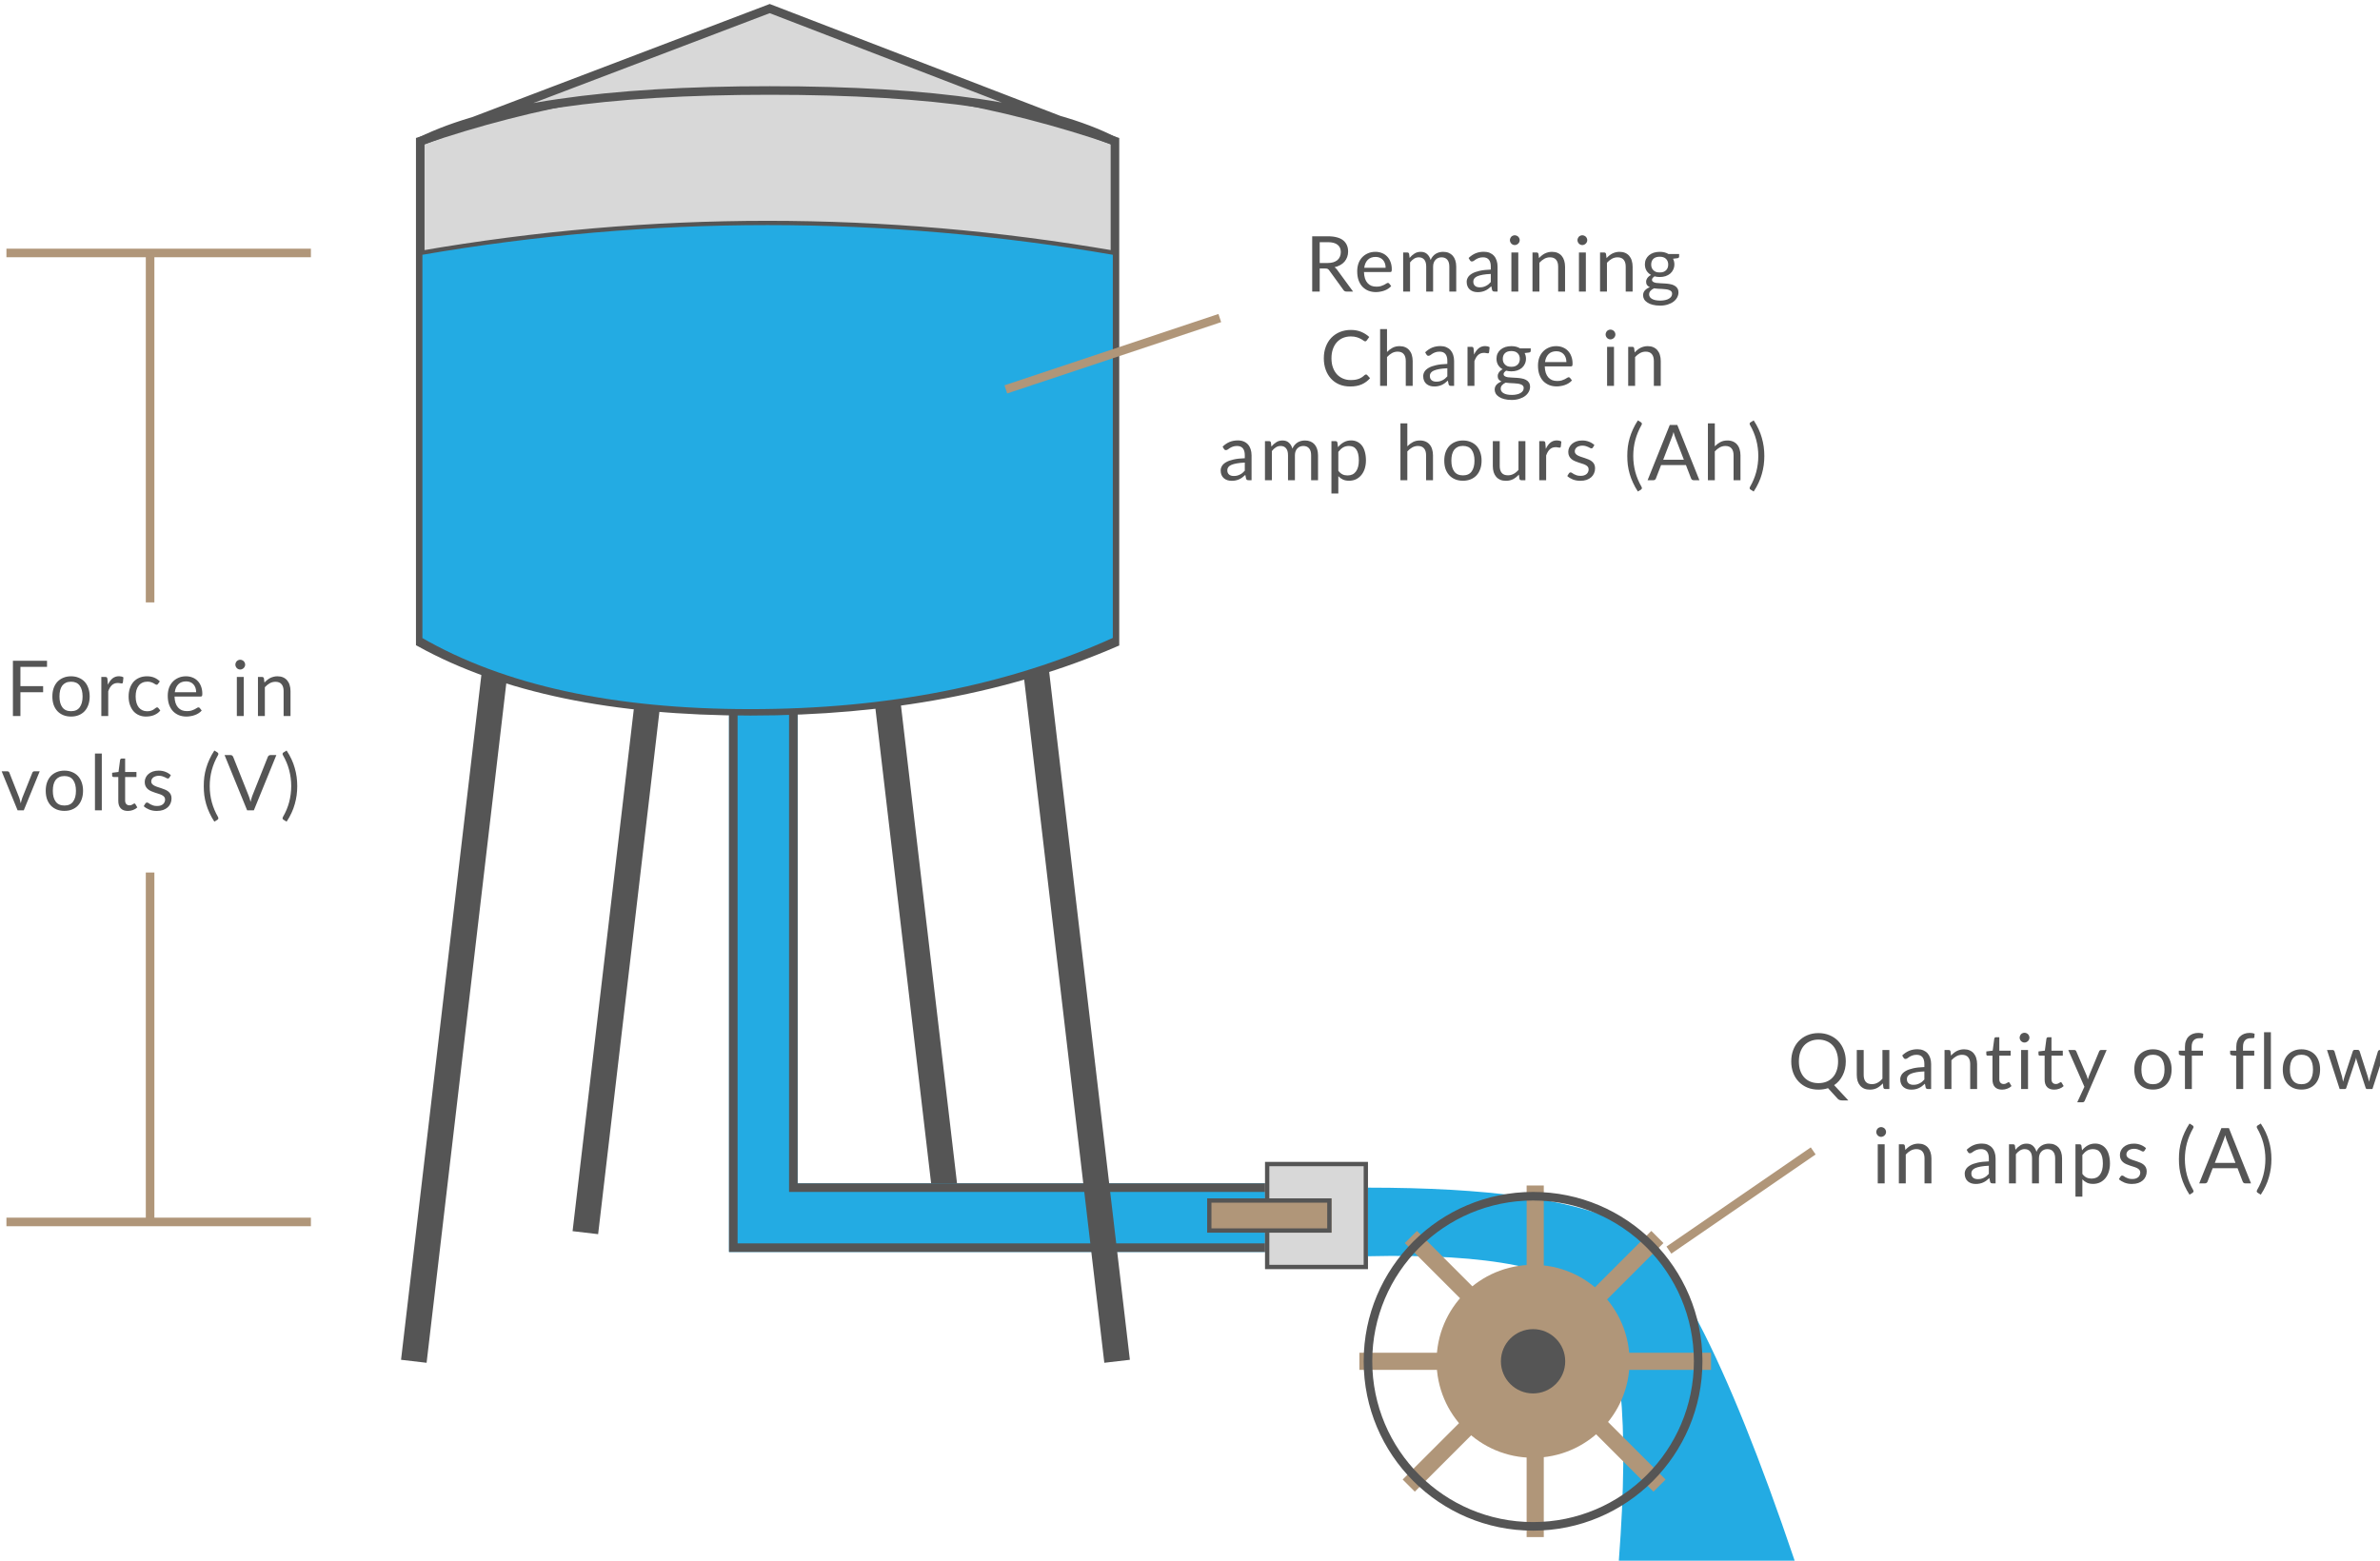
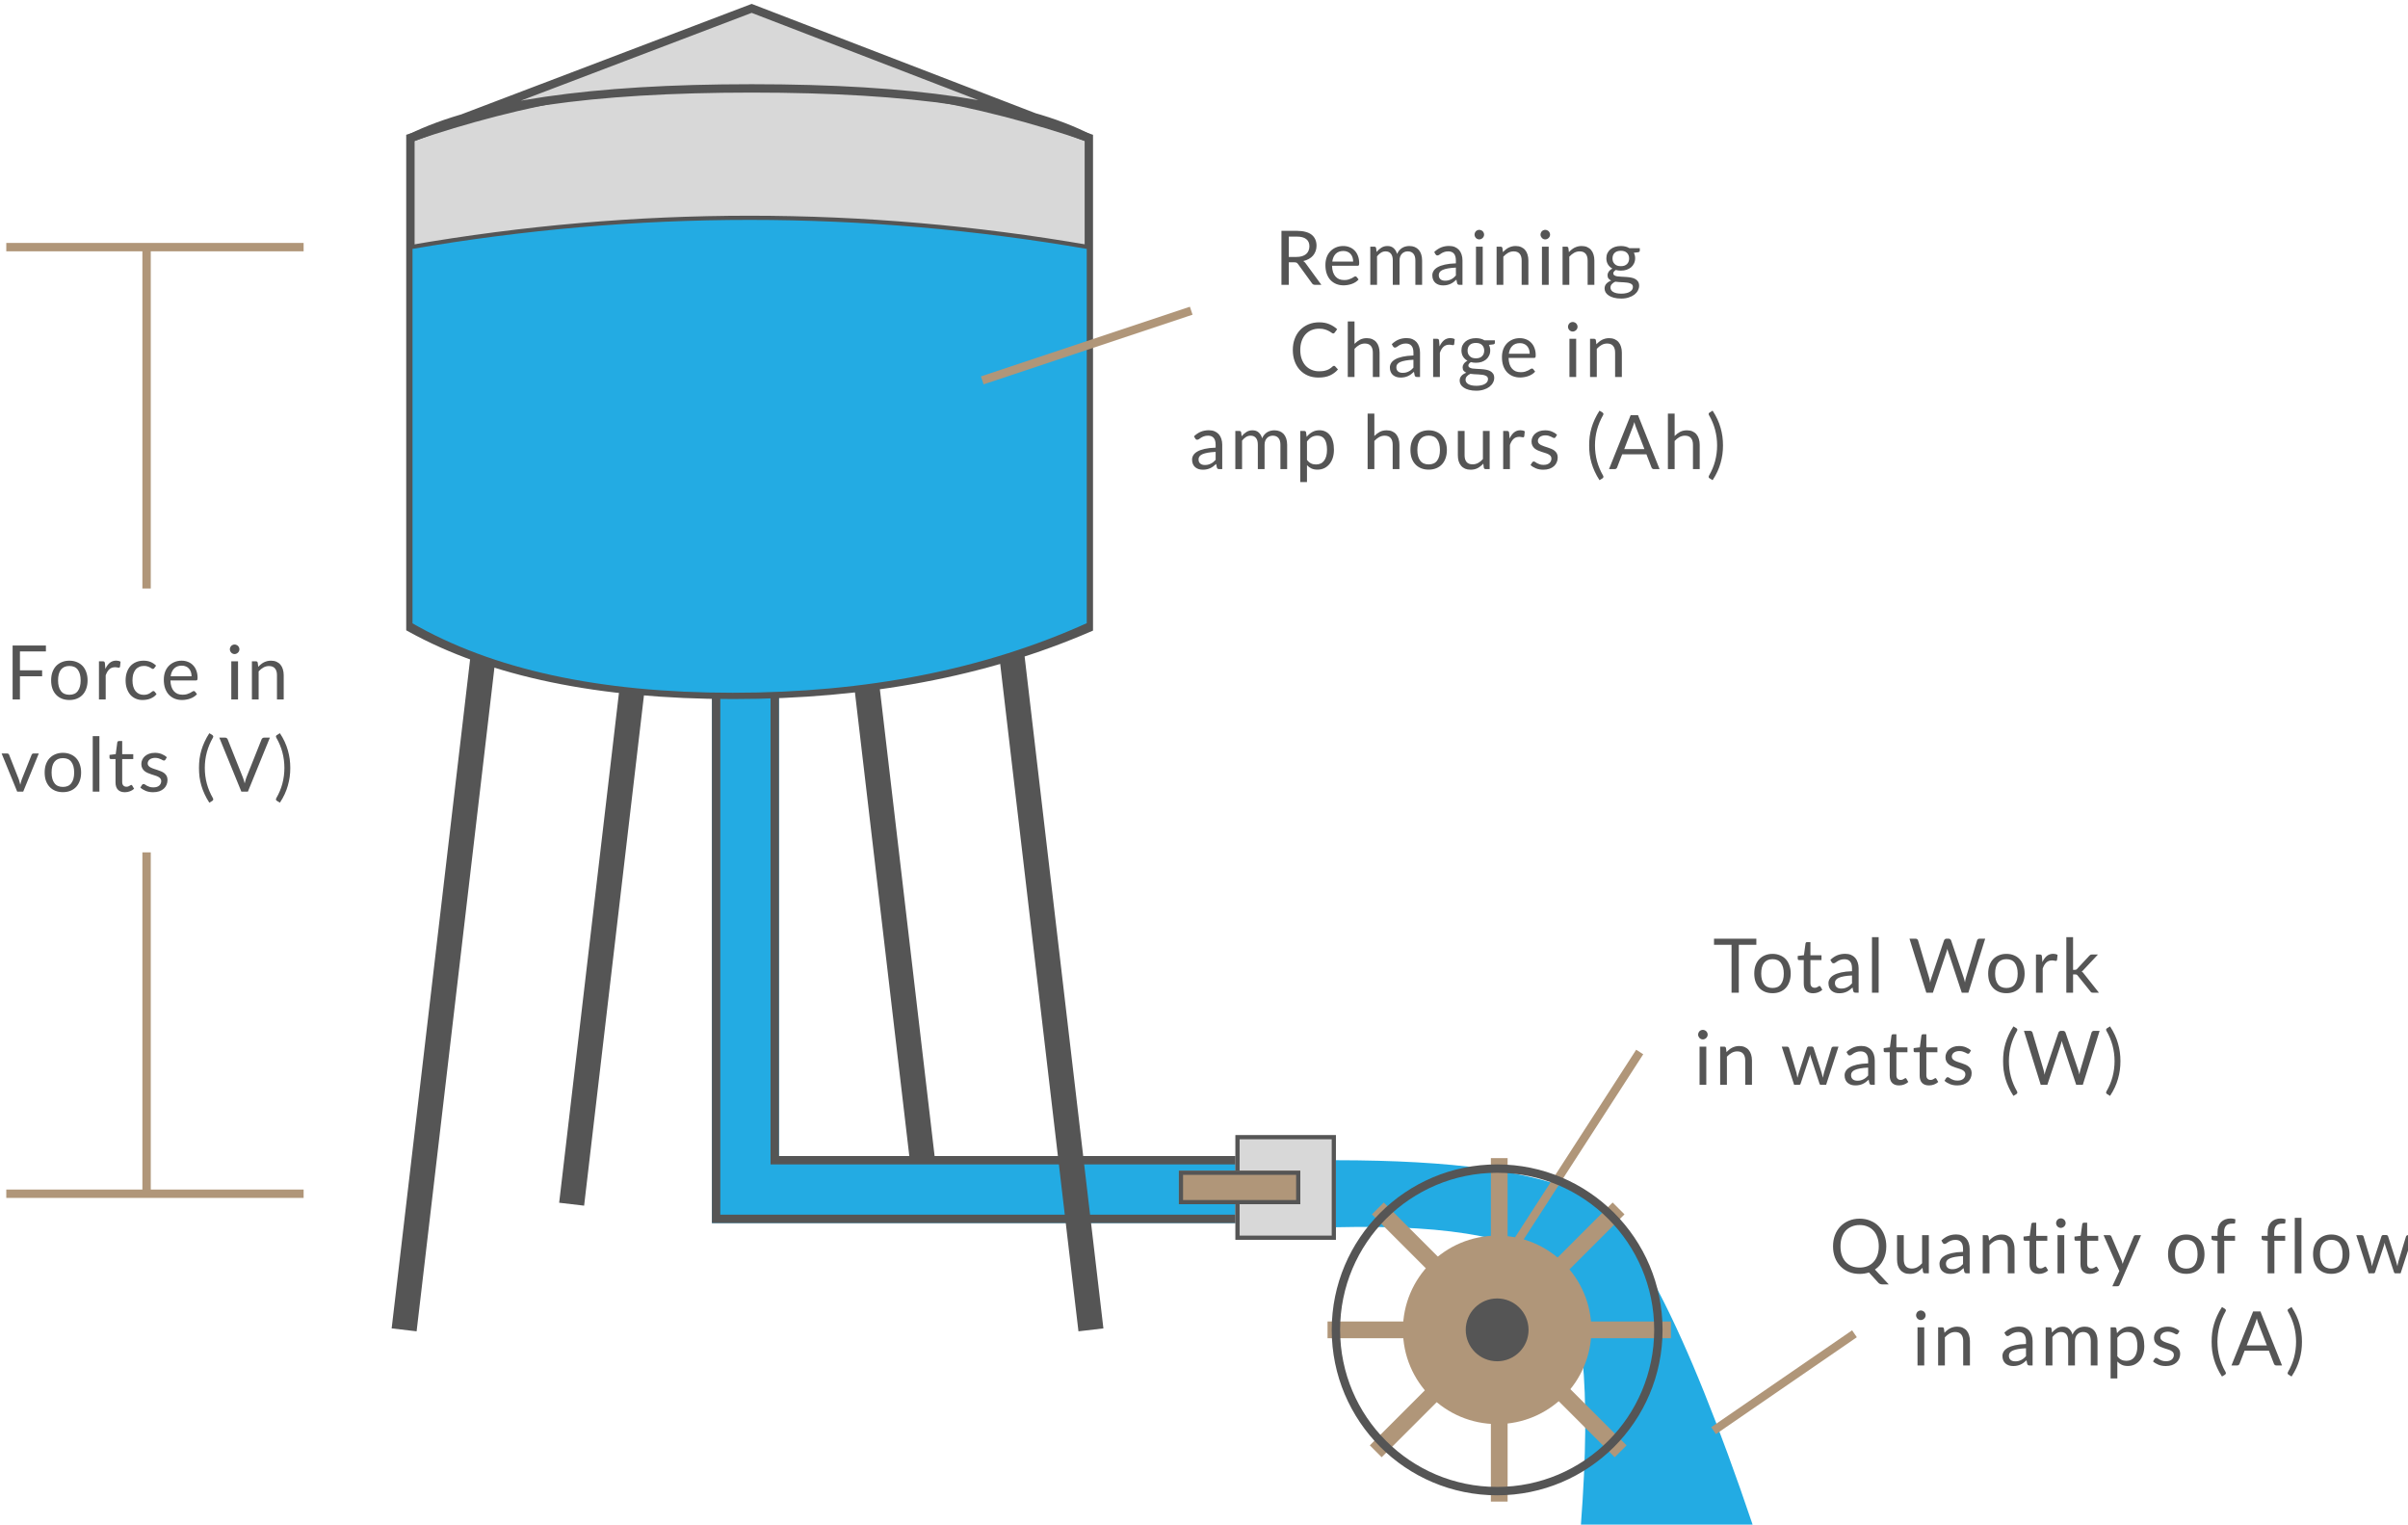
- <svg xmlns="http://www.w3.org/2000/svg" xmlns:xlink="http://www.w3.org/1999/xlink" width="555px" height="364px" viewBox="0 0 555 364" version="1.1">
+ <svg xmlns="http://www.w3.org/2000/svg" xmlns:xlink="http://www.w3.org/1999/xlink" width="575px" height="364px" viewBox="0 0 575 364" version="1.1">
  <defs>
    <path d="M90,274 L90,158 L74,158 L74,282 L74,290 L201,290 L201,274 L90,274 Z" id="path-1" />
    <rect id="path-2" x="14" y="0" width="24" height="25" />
    <rect id="path-3" x="11" y="-2" width="8" height="29" />
  </defs>
  <g id="Page-1" stroke="none" stroke-width="1" fill="none" fill-rule="evenodd">
    <g id="Letter" transform="translate(-966, -575)">
      <g id="Water_Tower_w_Units" transform="translate(964, 577)">
        <g id="Water-Tower" transform="translate(98, 0)">
          <path d="M40.5,123.5 L59.5,285.5" id="Line-Copy-2" stroke="#555555" stroke-width="6" transform="translate(50, 204.5) scale(-1, 1) translate(-50, -204.5) " />
          <path d="M106.5,123.5 L125.5,285.5" id="Line-Copy-3" stroke="#555555" stroke-width="6" />
          <g id="Combined-Shape">
            <use fill="#23ABE3" fill-rule="evenodd" xlink:href="#path-1" />
            <path stroke="#555555" stroke-width="2" d="M89,159 L75,159 L75,289 L200,289 L200,275 L89,275 L89,159 Z" />
          </g>
          <path d="M145.5,153.5 L164.5,315.5" id="Line" stroke="#555555" stroke-width="6" />
          <path d="M0.5,153.5 L19.5,315.5" id="Line-Copy" stroke="#555555" stroke-width="6" transform="translate(10, 234.5) scale(-1, 1) translate(-10, -234.5) " />
          <path d="M2,30.895 L2,147.895 C21.333,158.561 47,163.895 79,163.895 C111,163.895 139.333,158.561 164,147.895 L164,30.895 C137,21.632 110,17 83,17 C56,17 29,21.632 2,30.895 Z" id="Path-3" stroke="#555555" stroke-width="2" fill="#D8D8D8" />
          <path d="M2,57 L2,147.109 C21.333,158.299 47,163.895 79,163.895 C111,163.895 139.333,158.299 164,147.109 L164,57 C137,52.333 110,50 83,50 C56,50 29,52.333 2,57 Z" id="Path-3-Copy" stroke="#555555" fill="#23ABE3" />
          <path d="M2,31 L83.491,0 L164,31 C148.636,23.07 121.8,19.105 83.491,19.105 C45.182,19.105 18.018,23.07 2,31 Z" id="Path-2" stroke="#555555" stroke-width="2" fill="#D8D8D8" />
        </g>
        <g id="Valve" transform="translate(283, 269)">
          <g id="Rectangle-2">
            <use fill="#D8D8D8" fill-rule="evenodd" xlink:href="#path-2" />
            <rect stroke="#555555" stroke-width="1" x="14.5" y="0.5" width="23" height="24" />
          </g>
          <g id="Rectangle-3" transform="translate(15, 12.5) rotate(-270) translate(-15, -12.5) ">
            <use fill="#B09679" fill-rule="evenodd" xlink:href="#path-3" />
            <rect stroke="#555555" stroke-width="1" x="11.5" y="-1.5" width="7" height="28" />
          </g>
        </g>
        <path d="M321,275 C348.667,275 368.167,277.667 379.5,283 C390.833,288.333 404.5,314.667 420.5,362 L379.5,362 C382,329.333 380,309.167 373.5,301.5 C367,293.833 349.5,290.333 321,291 L321,275 Z" id="Path-4" fill="#23ABE3" />
        <g id="Labels" transform="translate(0, 48)">
          <path d="M73.5,9 L4.5,9" id="Line-2" stroke="#B09679" stroke-width="2" stroke-linecap="square" />
          <path d="M73.5,235 L4.5,235" id="Line-2-Copy" stroke="#B09679" stroke-width="2" stroke-linecap="square" />
          <path d="M37,9.5 L37,89.5" id="Line-3" stroke="#B09679" stroke-width="2" stroke-linecap="square" />
          <path d="M37,154.5 L37,234.5" id="Line-3-Copy" stroke="#B09679" stroke-width="2" stroke-linecap="square" />
          <path d="M237.5,24.5 L285.5,40.5" id="Line-4" stroke="#B09679" stroke-width="2" stroke-linecap="square" transform="translate(261.5, 32.5) scale(-1, 1) translate(-261.5, -32.5) " />
-           <path d="M392,241 L424,219" id="Line-4-Copy" stroke="#B09679" stroke-width="2" stroke-linecap="square" />
+           <path d="M412,291 L444,269" id="Line-4-Copy" stroke="#B09679" stroke-width="2" stroke-linecap="square" />
          <text id="Remaining-Charge-in" font-family="Lato-Regular, Lato" font-size="18" font-weight="normal" letter-spacing="0.695" fill="#555555">
            <tspan x="306.355" y="18">Remaining</tspan>
            <tspan x="309.847" y="40">Charge in </tspan>
            <tspan x="286.073" y="62">amp hours (Ah)</tspan>
          </text>
          <text id="Quantity-of-flow-in" font-family="Lato-Regular, Lato" font-size="18" font-weight="normal" letter-spacing="0.695" fill="#555555">
-             <tspan x="418.848" y="204">Quantity of flow</tspan>
-             <tspan x="438.52" y="226"> in amps (A)</tspan>
+             <tspan x="438.848" y="254">Quantity of flow</tspan>
+             <tspan x="458.52" y="276"> in amps (A)</tspan>
+           </text>
+           <path d="M362,250 L393,202" id="Line-4-Copy-3" stroke="#B09679" stroke-width="2" stroke-linecap="square" />
+           <text id="Total-Work-in-watts" font-family="Lato-Regular, Lato" font-size="18" font-weight="normal" letter-spacing="0.695" fill="#555555">
+             <tspan x="411.018" y="187">Total Work </tspan>
+             <tspan x="406.472" y="209">in watts (W)</tspan>
          </text>
          <text id="Force-in-volts-(V)" font-family="Lato-Regular, Lato" font-size="18" font-weight="normal" letter-spacing="0.695" fill="#555555">
            <tspan x="3.373" y="117">Force in </tspan>
            <tspan x="2.184" y="139">volts (V)</tspan>
          </text>
        </g>
        <g id="Water-Wheel" transform="translate(320, 276)">
          <path d="M40,0.5 L40,78.5" id="Line-5" stroke="#B09679" stroke-width="4" stroke-linecap="square" />
          <path d="M40,0.5 L40,78.5" id="Line-5-Copy" stroke="#B09679" stroke-width="4" stroke-linecap="square" transform="translate(40, 39.5) rotate(-270) translate(-40, -39.5) " />
          <path d="M40,0.5 L40,78.5" id="Line-5-Copy-2" stroke="#B09679" stroke-width="4" stroke-linecap="square" transform="translate(40, 39.5) rotate(-225) translate(-40, -39.5) " />
          <path d="M11.923,67.077 L67.077,11.923" id="Line-5-Copy-3" stroke="#B09679" stroke-width="4" stroke-linecap="square" />
          <circle id="Oval-Copy-2" stroke="#555555" stroke-width="2" cx="39.5" cy="39.5" r="38.5" />
          <circle id="Oval" fill="#B09679" cx="39.5" cy="39.5" r="22.5" />
          <circle id="Oval-Copy" fill="#555555" cx="39.5" cy="39.5" r="7.5" />
        </g>
      </g>
    </g>
  </g>
</svg>
